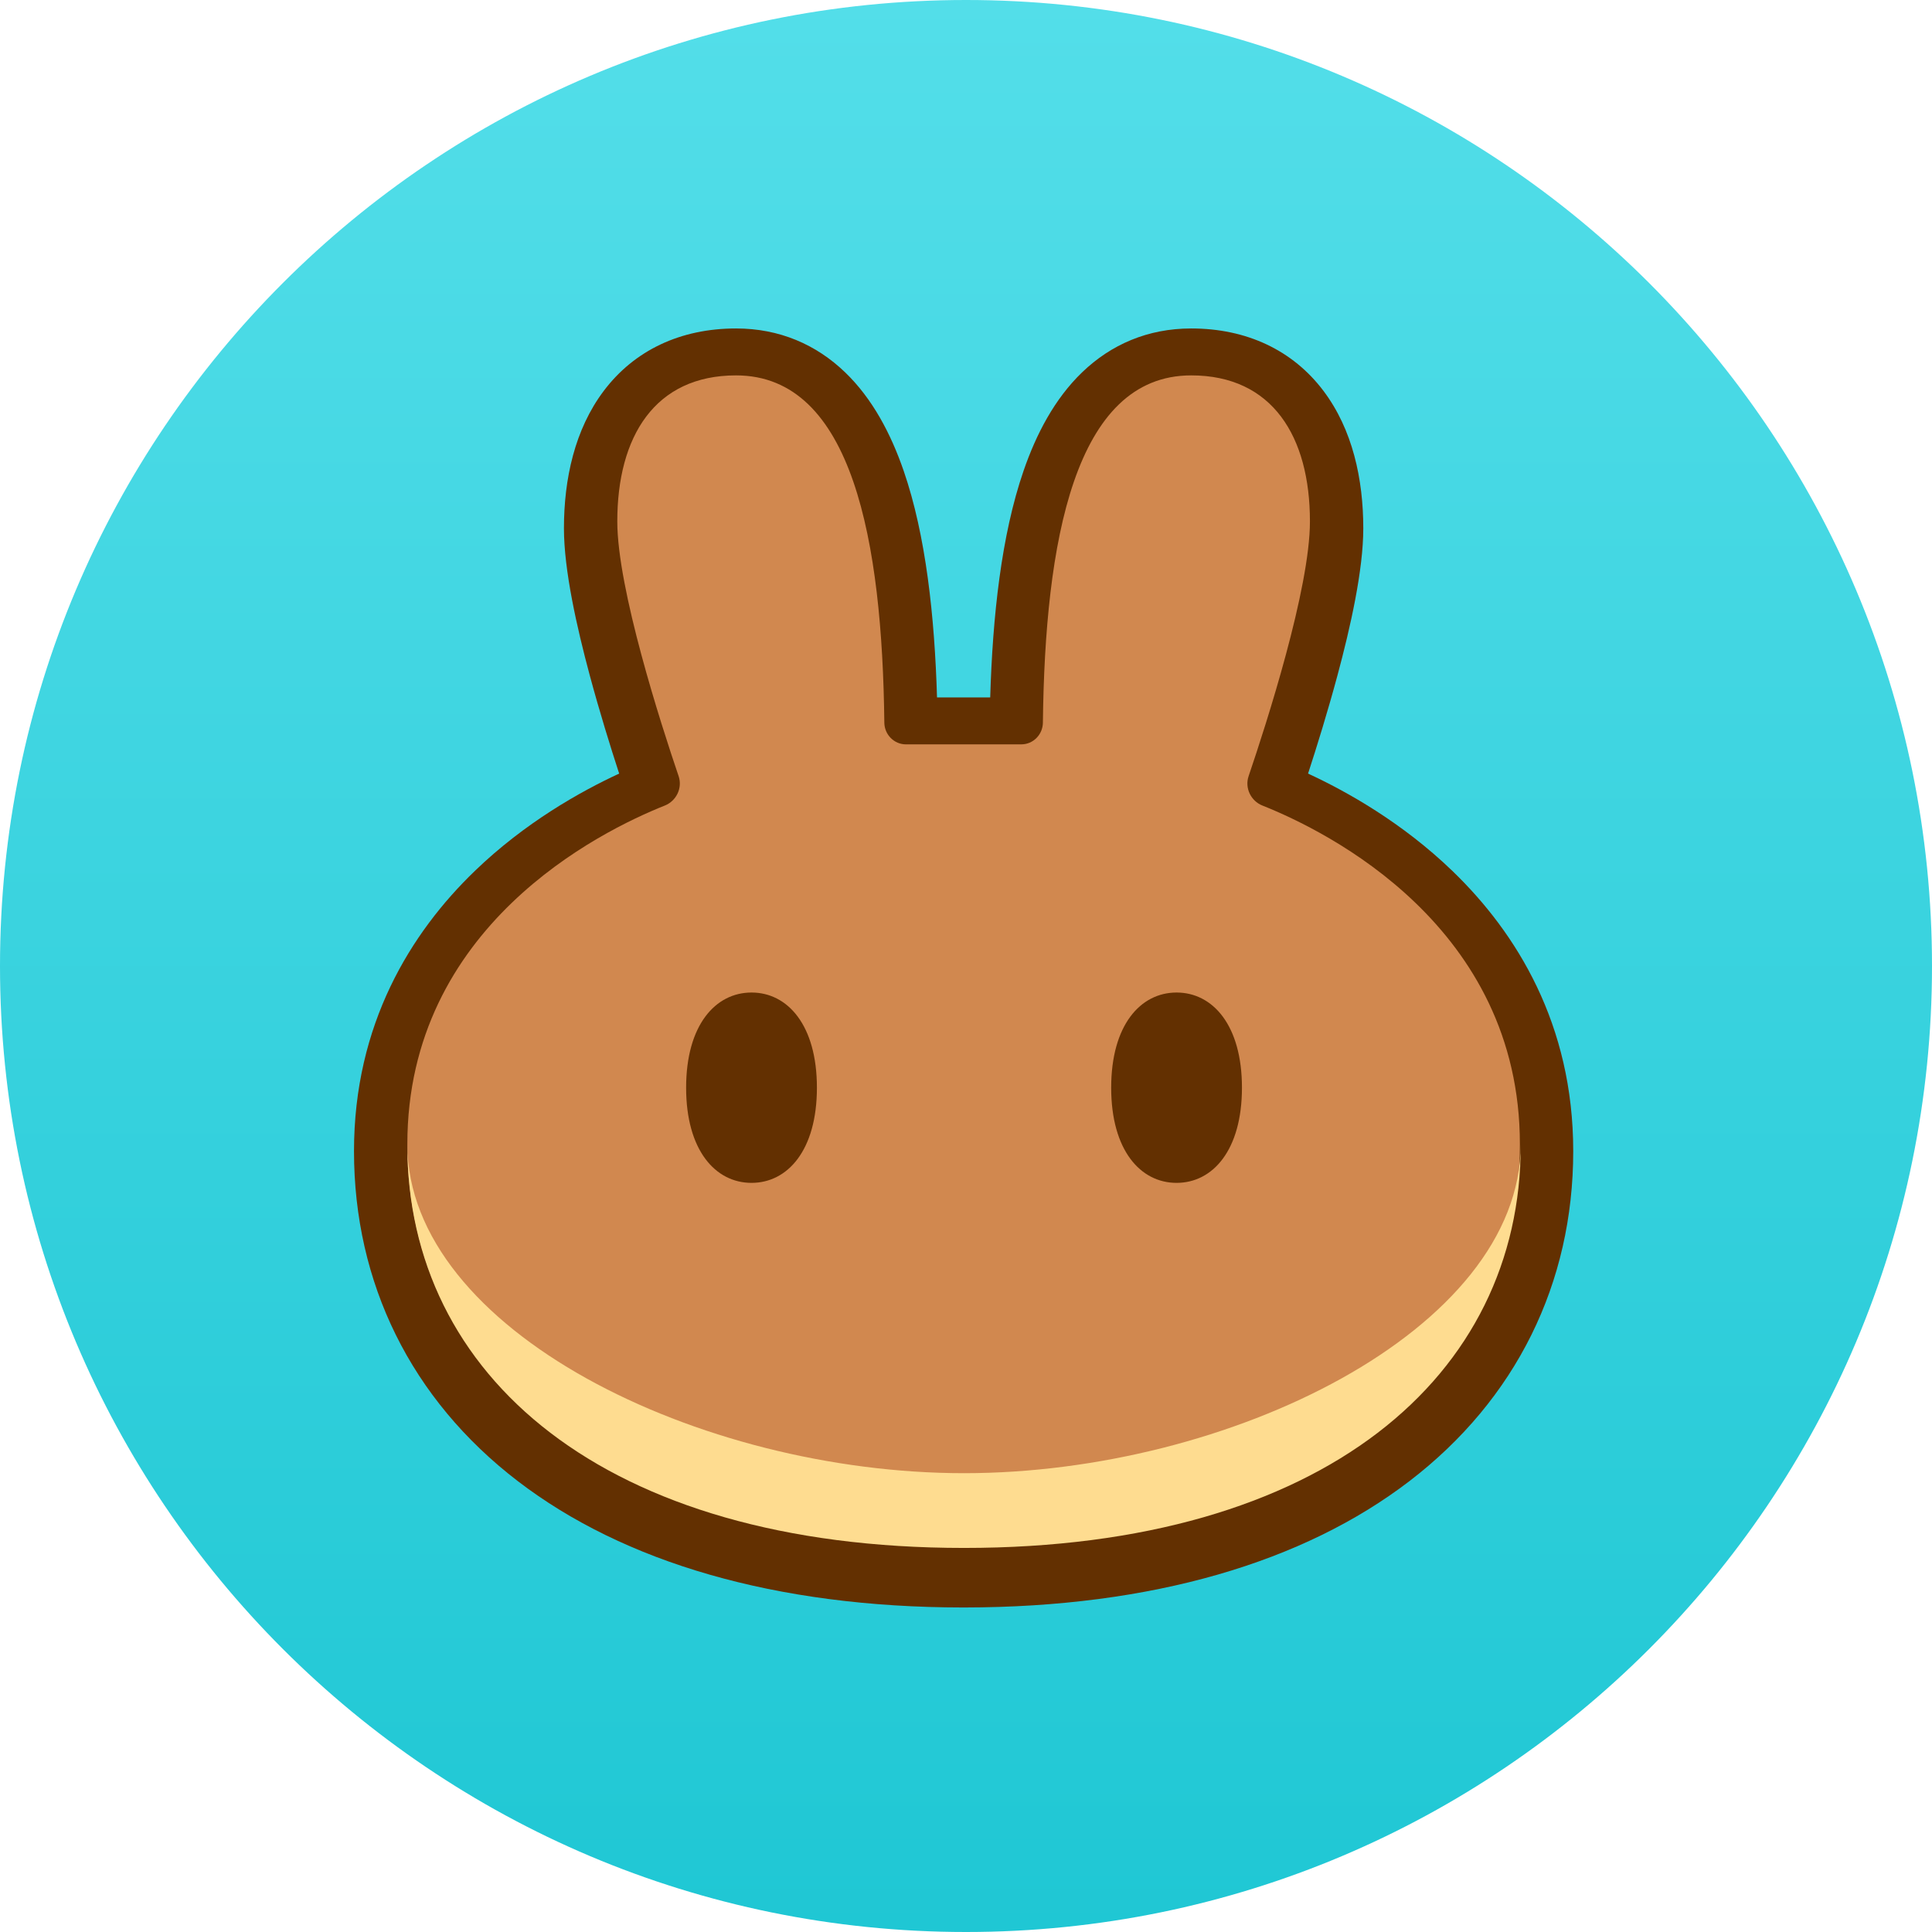
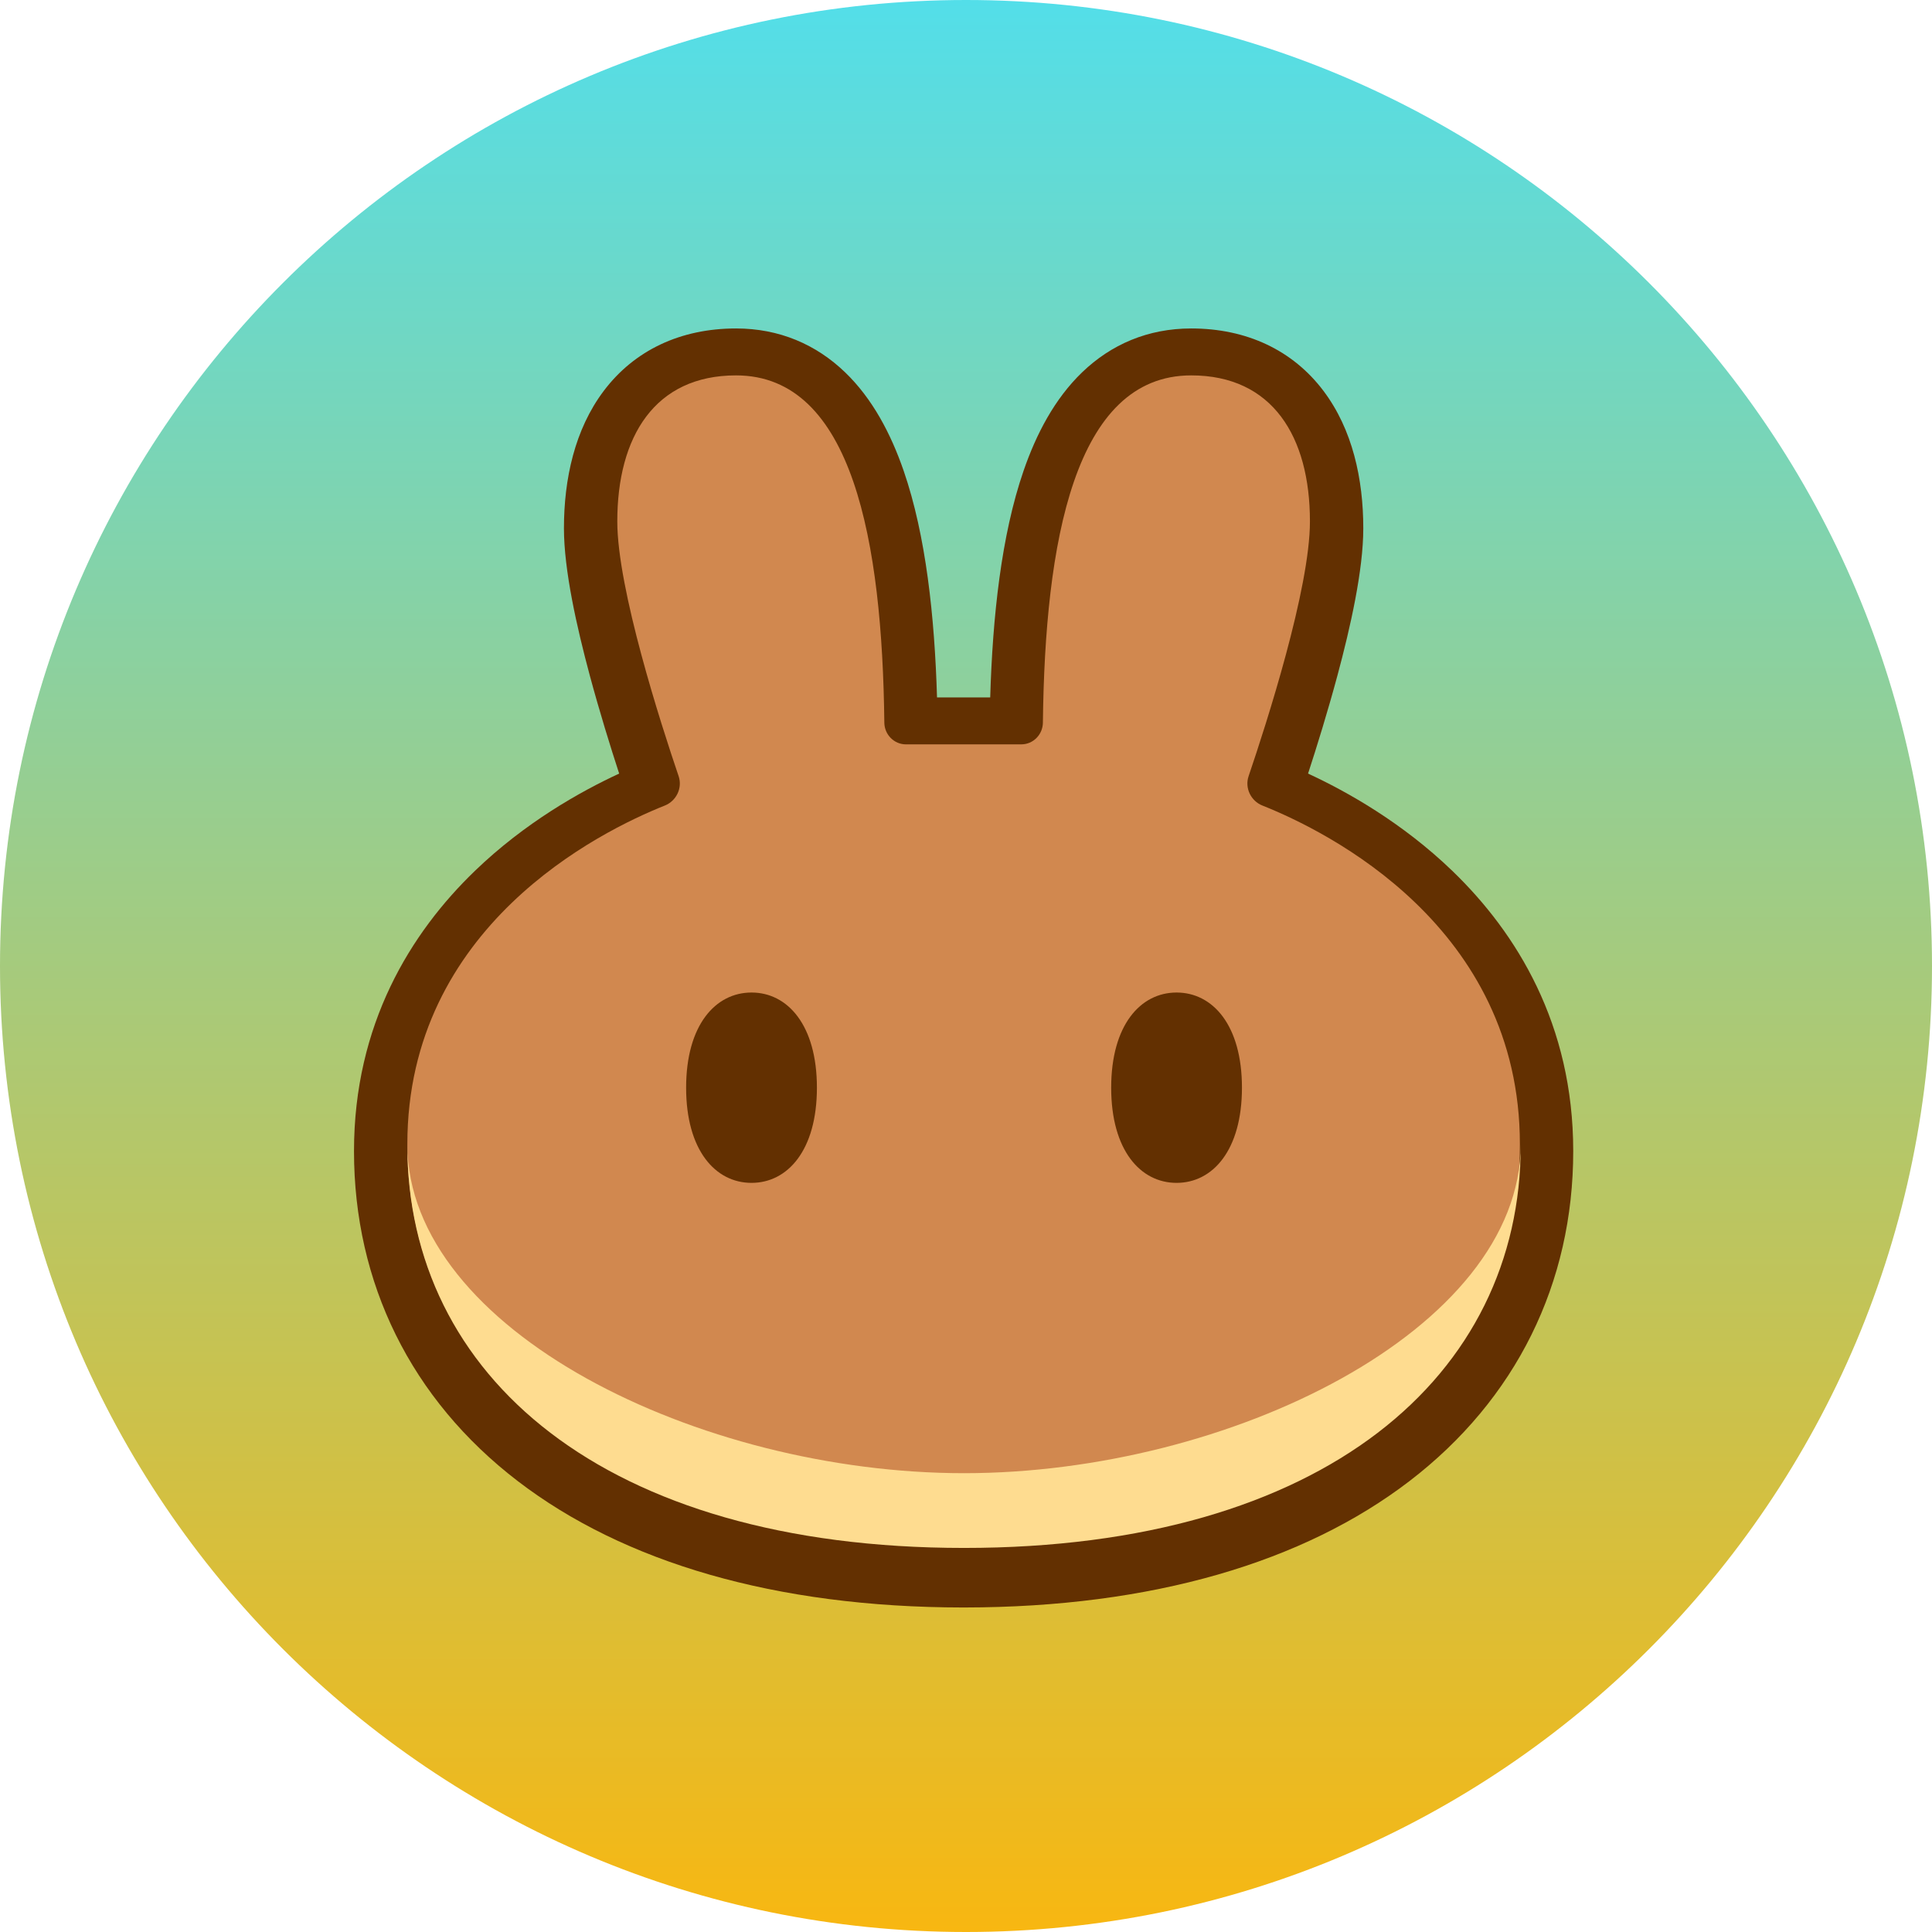
<svg xmlns="http://www.w3.org/2000/svg" width="96" height="96" fill="none" viewBox="0 0 96 96">
  <circle cx="48" cy="48" r="48" fill="url(#cake_logo_gradeint)" />
  <path fill="#633001" fill-rule="evenodd" d="M47.858 79.875C38.516 79.868 30.991 77.626 25.734 73.6C20.413 69.525 17.59 63.743 17.59 57.2C17.59 50.896 20.407 46.35 23.594 43.277C26.091 40.869 28.847 39.327 30.766 38.439C30.332 37.108 29.791 35.364 29.306 33.563C28.658 31.153 28.022 28.326 28.022 26.254C28.022 23.802 28.557 21.339 29.999 19.425C31.522 17.404 33.815 16.321 36.573 16.321C38.729 16.321 40.559 17.12 41.992 18.5C43.362 19.818 44.273 21.57 44.903 23.395C46.009 26.603 46.44 30.633 46.56 34.655H49.203C49.323 30.633 49.754 26.603 50.86 23.395C51.489 21.57 52.401 19.818 53.771 18.5C55.204 17.12 57.034 16.321 59.19 16.321C61.948 16.321 64.241 17.404 65.764 19.425C67.206 21.339 67.741 23.802 67.741 26.254C67.741 28.326 67.105 31.153 66.457 33.563C65.972 35.364 65.431 37.108 64.997 38.439C66.916 39.327 69.672 40.869 72.169 43.277C75.356 46.35 78.173 50.896 78.173 57.2C78.173 63.743 75.35 69.525 70.029 73.6C64.772 77.626 57.247 79.868 47.905 79.875H47.858Z" clip-rule="evenodd" />
  <path fill="#D1884F" d="M36.573 18.653C32.533 18.653 30.673 21.698 30.673 25.909C30.673 29.256 32.834 35.959 33.721 38.569C33.92 39.156 33.606 39.799 33.035 40.027C29.797 41.316 20.241 46.039 20.241 56.855C20.241 68.248 29.952 76.838 47.86 76.852C47.867 76.852 47.874 76.852 47.881 76.852C47.889 76.852 47.896 76.852 47.903 76.852C65.811 76.838 75.522 68.248 75.522 56.855C75.522 46.039 65.966 41.316 62.728 40.027C62.156 39.799 61.843 39.156 62.042 38.569C62.929 35.959 65.09 29.256 65.09 25.909C65.09 21.698 63.23 18.653 59.19 18.653C53.374 18.653 51.924 26.975 51.821 35.907C51.814 36.503 51.337 36.987 50.746 36.987H45.016C44.426 36.987 43.949 36.503 43.942 35.907C43.839 26.975 42.389 18.653 36.573 18.653Z" />
  <path fill="#FEDC90" d="M47.903 73.202C34.745 73.202 20.264 66.087 20.241 56.876C20.241 56.891 20.241 56.905 20.241 56.919C20.241 68.322 29.968 76.916 47.903 76.916C65.838 76.916 75.564 68.322 75.564 56.919C75.564 56.905 75.564 56.891 75.564 56.876C75.542 66.087 61.061 73.202 47.903 73.202Z" />
  <path fill="#633001" d="M40.592 54.047C40.592 57.157 39.137 58.776 37.343 58.776C35.548 58.776 34.093 57.157 34.093 54.047C34.093 50.938 35.548 49.318 37.343 49.318C39.137 49.318 40.592 50.938 40.592 54.047Z" />
  <path fill="#633001" d="M61.712 54.047C61.712 57.157 60.258 58.776 58.463 58.776C56.668 58.776 55.214 57.157 55.214 54.047C55.214 50.938 56.668 49.318 58.463 49.318C60.258 49.318 61.712 50.938 61.712 54.047Z" />
  <defs>
    <linearGradient id="cake_logo_gradeint" x1="48" x2="48" y1="0" y2="96" gradientUnits="userSpaceOnUse">
      <stop stop-color="#53DEE9" />
-       <stop offset="1" stop-color="#1FC7D4" />
+       <stop offset="1" stop-color="#F8B711" />
    </linearGradient>
  </defs>
</svg>
